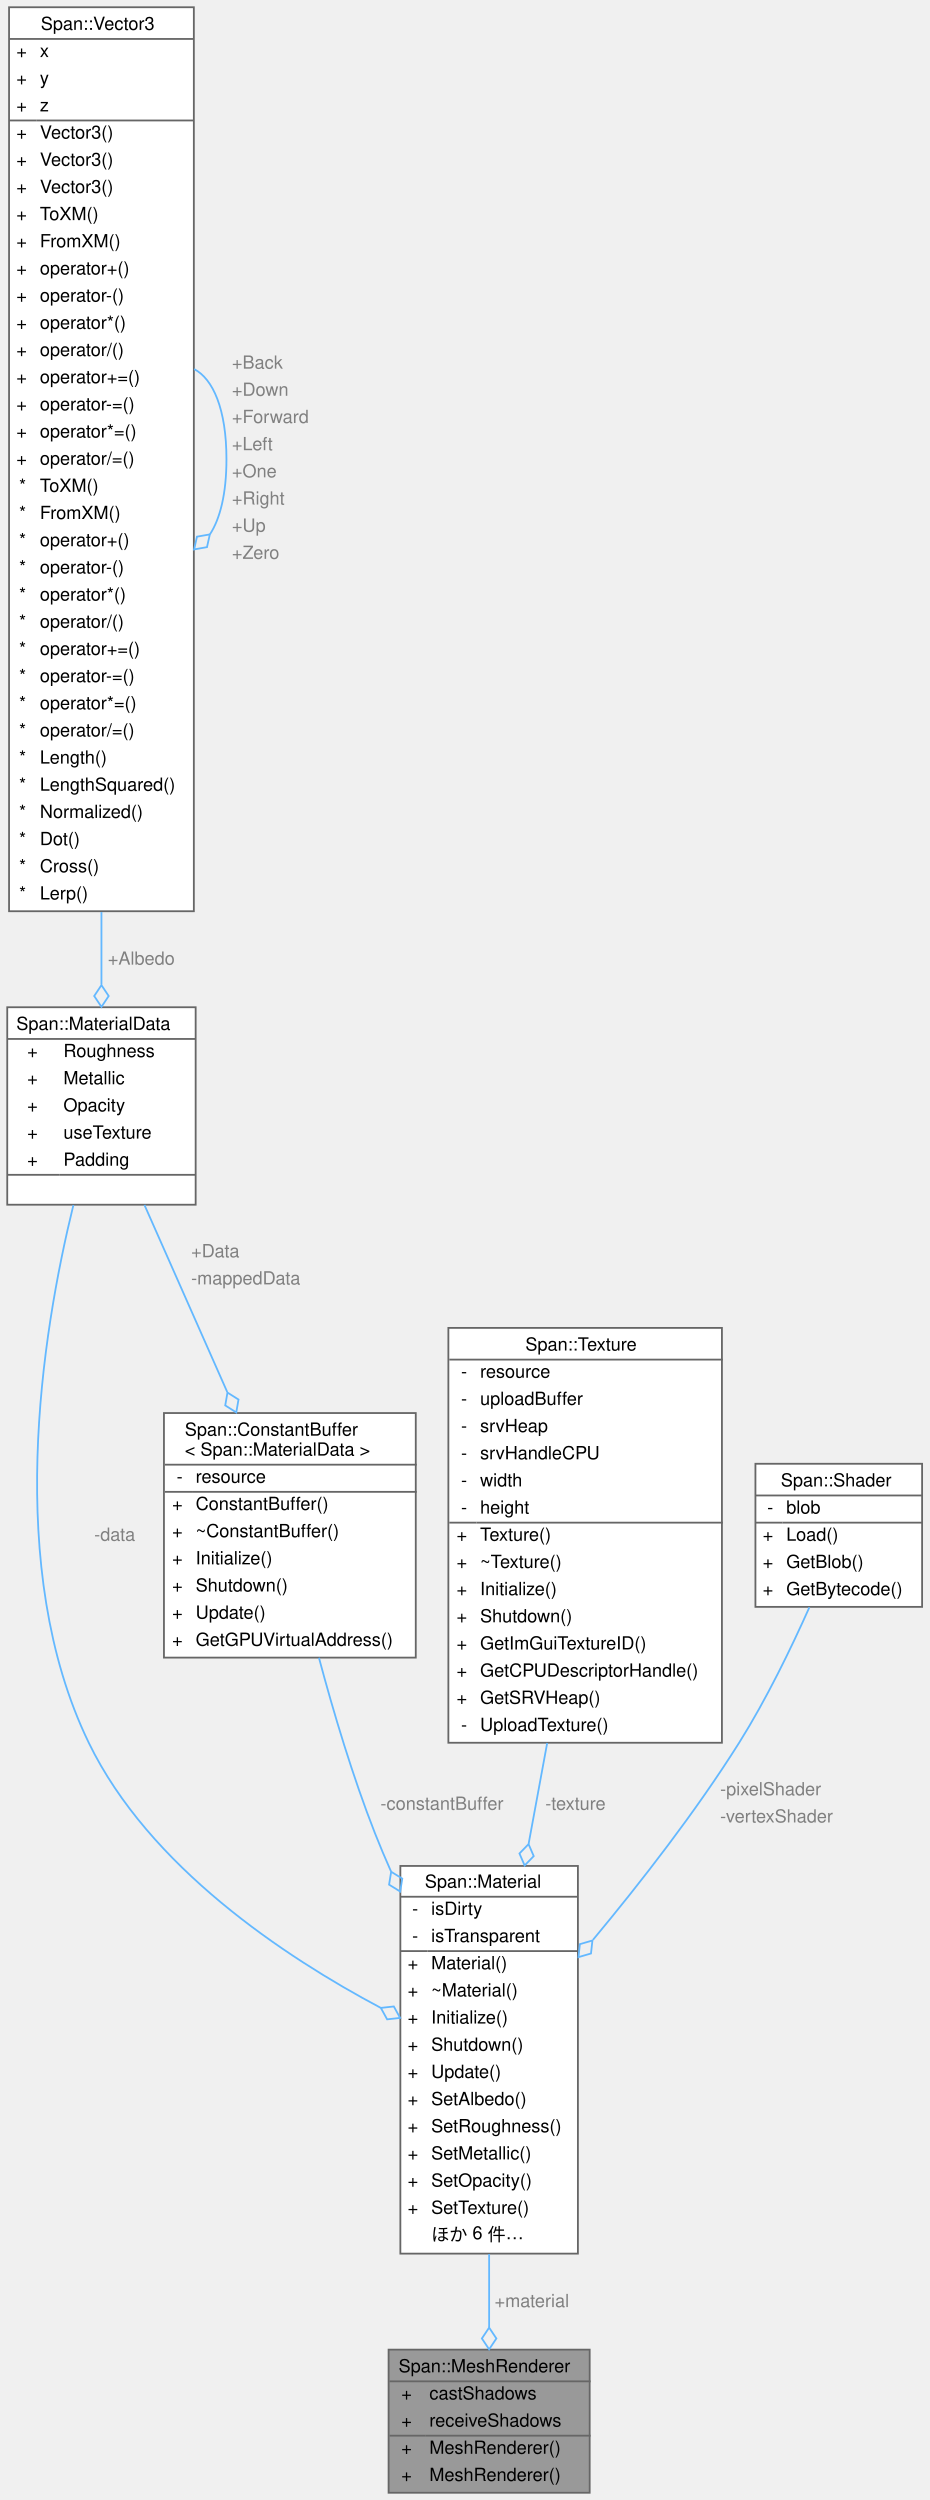
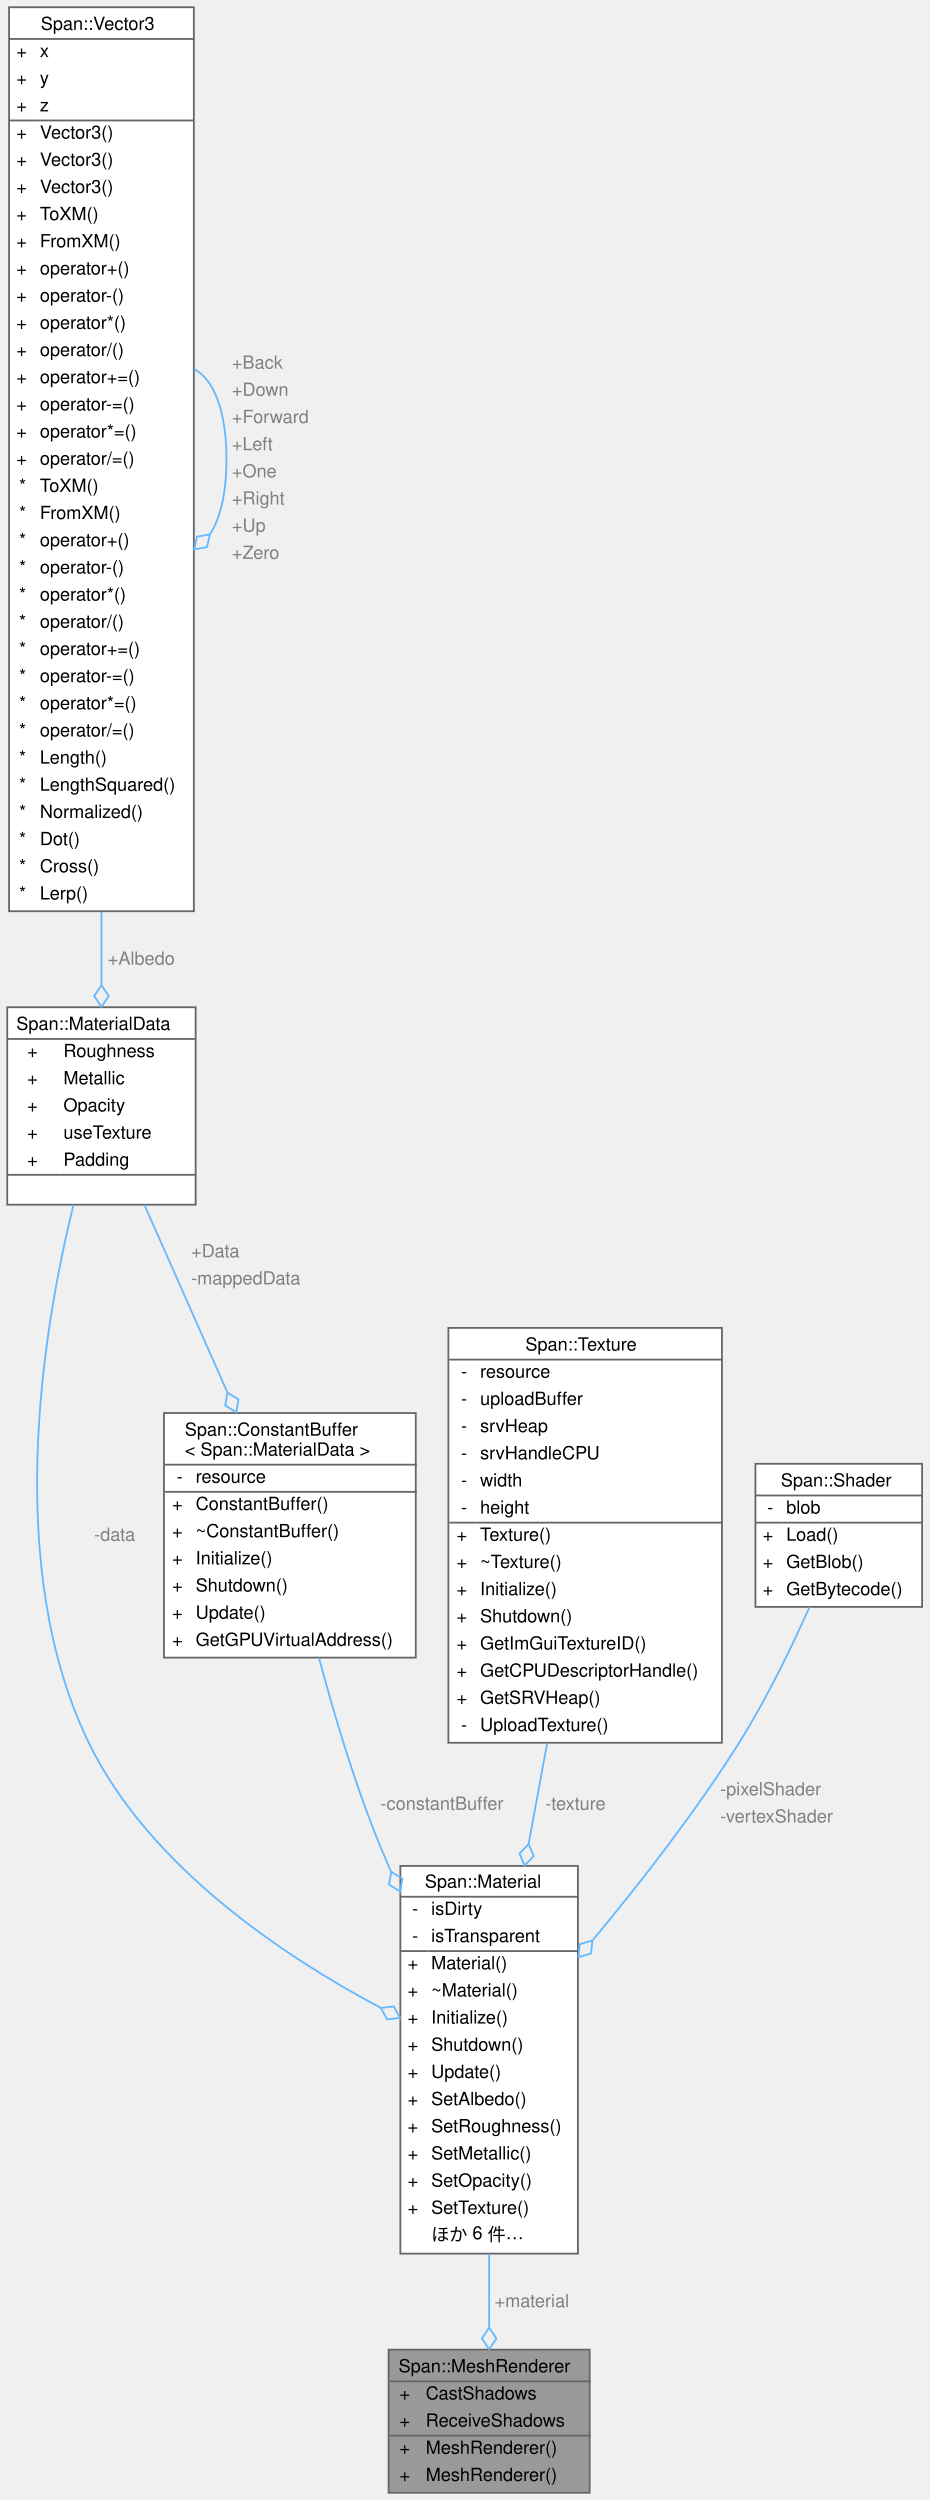
<svg xmlns="http://www.w3.org/2000/svg" xmlns:xlink="http://www.w3.org/1999/xlink" width="513pt" height="1380pt" viewBox="0.00 0.00 513.00 1380.00">
  <g id="graph0" class="graph" transform="scale(1 1) rotate(0) translate(4 1376)">
    <g id="Node000001" class="node">
      <g id="a_Node000001">
        <a xlink:title="🖌 オブジェクトを画面に描画するための設定コンポーネント。">
          <polygon fill="#999999" stroke="transparent" points="321.5,-79 210.5,-79 210.5,0 321.5,0 321.5,-79" />
          <text text-anchor="start" x="216" y="-66.5" font-family="Helvetica,sans-Serif" font-size="10.00">Span::MeshRenderer</text>
-           <text text-anchor="start" x="217.5" y="-51.5" font-family="Helvetica,sans-Serif" font-size="10.00">+</text>
-           <text text-anchor="start" x="233" y="-51.5" font-family="Helvetica,sans-Serif" font-size="10.00">castShadows</text>
-           <text text-anchor="start" x="217.5" y="-36.5" font-family="Helvetica,sans-Serif" font-size="10.00">+</text>
-           <text text-anchor="start" x="233" y="-36.5" font-family="Helvetica,sans-Serif" font-size="10.00">receiveShadows</text>
-           <text text-anchor="start" x="217.5" y="-21.5" font-family="Helvetica,sans-Serif" font-size="10.00">+</text>
-           <text text-anchor="start" x="233" y="-21.5" font-family="Helvetica,sans-Serif" font-size="10.00">MeshRenderer()</text>
-           <text text-anchor="start" x="217.5" y="-6.5" font-family="Helvetica,sans-Serif" font-size="10.00">+</text>
-           <text text-anchor="start" x="233" y="-6.5" font-family="Helvetica,sans-Serif" font-size="10.00">MeshRenderer()</text>
+           <text text-anchor="start" x="216.5" y="-51.5" font-family="Helvetica,sans-Serif" font-size="10.00">+</text>
+           <text text-anchor="start" x="231" y="-51.5" font-family="Helvetica,sans-Serif" font-size="10.00">CastShadows</text>
+           <text text-anchor="start" x="216.5" y="-36.5" font-family="Helvetica,sans-Serif" font-size="10.00">+</text>
+           <text text-anchor="start" x="231" y="-36.5" font-family="Helvetica,sans-Serif" font-size="10.00">ReceiveShadows</text>
+           <text text-anchor="start" x="216.5" y="-21.5" font-family="Helvetica,sans-Serif" font-size="10.00">+</text>
+           <text text-anchor="start" x="231" y="-21.5" font-family="Helvetica,sans-Serif" font-size="10.00">MeshRenderer()</text>
+           <text text-anchor="start" x="216.5" y="-6.5" font-family="Helvetica,sans-Serif" font-size="10.00">+</text>
+           <text text-anchor="start" x="231" y="-6.5" font-family="Helvetica,sans-Serif" font-size="10.00">MeshRenderer()</text>
          <polygon fill="#666666" stroke="#666666" points="211,-61.5 211,-61.5 322,-61.5 322,-61.5 211,-61.5" />
-           <polygon fill="#666666" stroke="#666666" points="211,-31.5 211,-31.5 231,-31.5 231,-31.5 211,-31.5" />
-           <polygon fill="#666666" stroke="#666666" points="231,-31.5 231,-31.5 322,-31.5 322,-31.5 231,-31.5" />
+           <polygon fill="#666666" stroke="#666666" points="211,-31.5 211,-31.5 229,-31.5 229,-31.5 211,-31.5" />
+           <polygon fill="#666666" stroke="#666666" points="229,-31.5 229,-31.5 322,-31.5 322,-31.5 229,-31.5" />
          <polygon fill="none" stroke="#666666" points="210.5,0 210.5,-79 321.5,-79 321.5,0 210.5,0" />
        </a>
      </g>
    </g>
    <g id="Node000002" class="node">
      <g id="a_Node000002">
        <a xlink:href="classSpan_1_1Material.html" target="_top" xlink:title="🎨 サーフェスの質感を定義するクラス。">
          <polygon fill="white" stroke="transparent" points="315,-346 217,-346 217,-132 315,-132 315,-346" />
          <text text-anchor="start" x="230.5" y="-334" font-family="Helvetica,sans-Serif" font-size="10.00">Span::Material</text>
          <text text-anchor="start" x="223.5" y="-319" font-family="Helvetica,sans-Serif" font-size="10.00">-</text>
          <text text-anchor="start" x="234" y="-319" font-family="Helvetica,sans-Serif" font-size="10.00">isDirty</text>
          <text text-anchor="start" x="223.5" y="-304" font-family="Helvetica,sans-Serif" font-size="10.00">-</text>
          <text text-anchor="start" x="234" y="-304" font-family="Helvetica,sans-Serif" font-size="10.00">isTransparent</text>
          <text text-anchor="start" x="221" y="-289" font-family="Helvetica,sans-Serif" font-size="10.00">+</text>
          <text text-anchor="start" x="234" y="-289" font-family="Helvetica,sans-Serif" font-size="10.00">Material()</text>
          <text text-anchor="start" x="221" y="-274" font-family="Helvetica,sans-Serif" font-size="10.00">+</text>
          <text text-anchor="start" x="234" y="-274" font-family="Helvetica,sans-Serif" font-size="10.00">~Material()</text>
          <text text-anchor="start" x="221" y="-259" font-family="Helvetica,sans-Serif" font-size="10.00">+</text>
          <text text-anchor="start" x="234" y="-259" font-family="Helvetica,sans-Serif" font-size="10.00">Initialize()</text>
          <text text-anchor="start" x="221" y="-244" font-family="Helvetica,sans-Serif" font-size="10.00">+</text>
          <text text-anchor="start" x="234" y="-244" font-family="Helvetica,sans-Serif" font-size="10.00">Shutdown()</text>
          <text text-anchor="start" x="221" y="-229" font-family="Helvetica,sans-Serif" font-size="10.00">+</text>
          <text text-anchor="start" x="234" y="-229" font-family="Helvetica,sans-Serif" font-size="10.00">Update()</text>
          <text text-anchor="start" x="221" y="-214" font-family="Helvetica,sans-Serif" font-size="10.00">+</text>
          <text text-anchor="start" x="234" y="-214" font-family="Helvetica,sans-Serif" font-size="10.00">SetAlbedo()</text>
          <text text-anchor="start" x="221" y="-199" font-family="Helvetica,sans-Serif" font-size="10.00">+</text>
          <text text-anchor="start" x="234" y="-199" font-family="Helvetica,sans-Serif" font-size="10.00">SetRoughness()</text>
          <text text-anchor="start" x="221" y="-184" font-family="Helvetica,sans-Serif" font-size="10.00">+</text>
          <text text-anchor="start" x="234" y="-184" font-family="Helvetica,sans-Serif" font-size="10.00">SetMetallic()</text>
          <text text-anchor="start" x="221" y="-169" font-family="Helvetica,sans-Serif" font-size="10.00">+</text>
          <text text-anchor="start" x="234" y="-169" font-family="Helvetica,sans-Serif" font-size="10.00">SetOpacity()</text>
          <text text-anchor="start" x="221" y="-154" font-family="Helvetica,sans-Serif" font-size="10.00">+</text>
          <text text-anchor="start" x="234" y="-154" font-family="Helvetica,sans-Serif" font-size="10.00">SetTexture()</text>
          <text text-anchor="start" x="234" y="-139" font-family="Helvetica,sans-Serif" font-size="10.00">ほか 6 件…</text>
          <polygon fill="#666666" stroke="#666666" points="217,-329 217,-329 315,-329 315,-329 217,-329" />
          <polygon fill="#666666" stroke="#666666" points="217,-299 217,-299 232,-299 232,-299 217,-299" />
          <polygon fill="#666666" stroke="#666666" points="232,-299 232,-299 315,-299 315,-299 232,-299" />
          <polygon fill="none" stroke="#666666" points="217,-132 217,-346 315,-346 315,-132 217,-132" />
        </a>
      </g>
    </g>
    <g id="edge1_Node000001_Node000002" class="edge">
      <g id="a_edge1_Node000001_Node000002">
        <a xlink:title=" ">
          <path fill="none" stroke="#63b8ff" d="M266,-131.73C266,-117.63 266,-103.73 266,-91.19" />
          <polygon fill="none" stroke="#63b8ff" points="266,-91.16 262,-85.16 266,-79.16 270,-85.16 266,-91.16" />
        </a>
      </g>
      <text text-anchor="start" x="269" y="-102.5" font-family="Helvetica,sans-Serif" font-size="10.00" fill="grey">+material</text>
    </g>
    <g id="Node000003" class="node">
      <g id="a_Node000003">
        <a xlink:href="classSpan_1_1ConstantBuffer.html" target="_top" xlink:title=" ">
          <polygon fill="white" stroke="transparent" points="225.5,-596 86.5,-596 86.5,-461 225.5,-461 225.5,-596" />
          <text text-anchor="start" x="98" y="-583.5" font-family="Helvetica,sans-Serif" font-size="10.00">Span::ConstantBuffer</text>
          <text text-anchor="start" x="98" y="-572.5" font-family="Helvetica,sans-Serif" font-size="10.00">&lt; Span::MaterialData &gt;</text>
          <text text-anchor="start" x="93.5" y="-557.5" font-family="Helvetica,sans-Serif" font-size="10.00">-</text>
          <text text-anchor="start" x="104" y="-557.5" font-family="Helvetica,sans-Serif" font-size="10.00">resource</text>
          <text text-anchor="start" x="91" y="-542.5" font-family="Helvetica,sans-Serif" font-size="10.00">+</text>
          <text text-anchor="start" x="104" y="-542.5" font-family="Helvetica,sans-Serif" font-size="10.00">ConstantBuffer()</text>
          <text text-anchor="start" x="91" y="-527.5" font-family="Helvetica,sans-Serif" font-size="10.00">+</text>
          <text text-anchor="start" x="104" y="-527.5" font-family="Helvetica,sans-Serif" font-size="10.00">~ConstantBuffer()</text>
          <text text-anchor="start" x="91" y="-512.5" font-family="Helvetica,sans-Serif" font-size="10.00">+</text>
          <text text-anchor="start" x="104" y="-512.5" font-family="Helvetica,sans-Serif" font-size="10.00">Initialize()</text>
          <text text-anchor="start" x="91" y="-497.5" font-family="Helvetica,sans-Serif" font-size="10.00">+</text>
          <text text-anchor="start" x="104" y="-497.5" font-family="Helvetica,sans-Serif" font-size="10.00">Shutdown()</text>
          <text text-anchor="start" x="91" y="-482.5" font-family="Helvetica,sans-Serif" font-size="10.00">+</text>
          <text text-anchor="start" x="104" y="-482.5" font-family="Helvetica,sans-Serif" font-size="10.00">Update()</text>
          <text text-anchor="start" x="91" y="-467.5" font-family="Helvetica,sans-Serif" font-size="10.00">+</text>
          <text text-anchor="start" x="104" y="-467.5" font-family="Helvetica,sans-Serif" font-size="10.00">GetGPUVirtualAddress()</text>
          <polygon fill="#666666" stroke="#666666" points="87,-567.5 87,-567.5 226,-567.5 226,-567.5 87,-567.5" />
          <polygon fill="#666666" stroke="#666666" points="87,-552.5 87,-552.5 102,-552.5 102,-552.5 87,-552.5" />
          <polygon fill="#666666" stroke="#666666" points="102,-552.5 102,-552.5 226,-552.5 226,-552.5 102,-552.5" />
          <polygon fill="none" stroke="#666666" points="86.5,-461 86.5,-596 225.5,-596 225.5,-461 86.5,-461" />
        </a>
      </g>
    </g>
    <g id="edge2_Node000002_Node000003" class="edge">
      <g id="a_edge2_Node000002_Node000003">
        <a xlink:title=" ">
          <path fill="none" stroke="#63b8ff" d="M172.06,-460.91C180.09,-430.87 190.72,-395.19 203,-364 205.73,-357.07 208.71,-350.01 211.85,-342.95" />
          <polygon fill="none" stroke="#63b8ff" points="211.92,-342.8 210.77,-335.68 216.9,-331.88 218.05,-339 211.92,-342.8" />
        </a>
      </g>
      <text text-anchor="start" x="206" y="-377" font-family="Helvetica,sans-Serif" font-size="10.00" fill="grey">-constantBuffer</text>
    </g>
    <g id="Node000004" class="node">
      <g id="a_Node000004">
        <a xlink:href="structSpan_1_1MaterialData.html" target="_top" xlink:title="📦 シェーダー(HLSL)に転送されるマテリアル定数バッファ構造体。">
          <polygon fill="white" stroke="transparent" points="104,-820 0,-820 0,-711 104,-711 104,-820" />
          <text text-anchor="start" x="5" y="-807.5" font-family="Helvetica,sans-Serif" font-size="10.00">Span::MaterialData</text>
          <text text-anchor="start" x="11" y="-792.5" font-family="Helvetica,sans-Serif" font-size="10.00">+</text>
          <text text-anchor="start" x="31" y="-792.5" font-family="Helvetica,sans-Serif" font-size="10.00">Roughness</text>
          <text text-anchor="start" x="11" y="-777.5" font-family="Helvetica,sans-Serif" font-size="10.00">+</text>
          <text text-anchor="start" x="31" y="-777.5" font-family="Helvetica,sans-Serif" font-size="10.00">Metallic</text>
          <text text-anchor="start" x="11" y="-762.5" font-family="Helvetica,sans-Serif" font-size="10.00">+</text>
          <text text-anchor="start" x="31" y="-762.5" font-family="Helvetica,sans-Serif" font-size="10.00">Opacity</text>
          <text text-anchor="start" x="11" y="-747.5" font-family="Helvetica,sans-Serif" font-size="10.00">+</text>
          <text text-anchor="start" x="31" y="-747.5" font-family="Helvetica,sans-Serif" font-size="10.00">useTexture</text>
          <text text-anchor="start" x="11" y="-732.5" font-family="Helvetica,sans-Serif" font-size="10.00">+</text>
          <text text-anchor="start" x="31" y="-732.5" font-family="Helvetica,sans-Serif" font-size="10.00">Padding</text>
          <text text-anchor="start" x="50" y="-717.5" font-family="Helvetica,sans-Serif" font-size="10.00"> </text>
          <polygon fill="#666666" stroke="#666666" points="0,-802.5 0,-802.5 104,-802.5 104,-802.5 0,-802.5" />
          <polygon fill="#666666" stroke="#666666" points="0,-727.5 0,-727.5 29,-727.5 29,-727.5 0,-727.5" />
          <polygon fill="#666666" stroke="#666666" points="29,-727.5 29,-727.5 104,-727.5 104,-727.5 29,-727.5" />
          <polygon fill="none" stroke="#666666" points="0,-711 0,-820 104,-820 104,-711 0,-711" />
        </a>
      </g>
    </g>
    <g id="edge6_Node000002_Node000004" class="edge">
      <g id="a_edge6_Node000002_Node000004">
        <a xlink:title=" ">
          <path fill="none" stroke="#63b8ff" d="M36.52,-710.83C18.95,-639.16 -1.64,-510.09 45,-414 78.22,-345.57 152.83,-295.99 206.17,-267.66" />
          <polygon fill="none" stroke="#63b8ff" points="206.22,-267.64 209.7,-261.32 216.87,-262.11 213.39,-268.43 206.22,-267.64" />
        </a>
      </g>
      <text text-anchor="start" x="48" y="-525.5" font-family="Helvetica,sans-Serif" font-size="10.00" fill="grey">-data</text>
    </g>
    <g id="edge3_Node000003_Node000004" class="edge">
      <g id="a_edge3_Node000003_Node000004">
        <a xlink:title=" ">
          <path fill="none" stroke="#63b8ff" d="M75.73,-710.88C89.25,-680.33 106.43,-641.51 121.43,-607.62" />
          <polygon fill="none" stroke="#63b8ff" points="121.56,-607.31 120.33,-600.21 126.42,-596.34 127.65,-603.45 121.56,-607.31" />
        </a>
      </g>
      <text text-anchor="start" x="101.5" y="-682" font-family="Helvetica,sans-Serif" font-size="10.00" fill="grey">+Data</text>
      <text text-anchor="start" x="101.5" y="-667" font-family="Helvetica,sans-Serif" font-size="10.00" fill="grey">-mappedData</text>
    </g>
    <g id="Node000005" class="node">
      <g id="a_Node000005">
        <a xlink:href="structSpan_1_1Vector3.html" target="_top" xlink:title="3次元ベクトル (float x, y, z) 位置、方向、スケールなどに使用されます。">
          <polygon fill="white" stroke="transparent" points="103,-1372 1,-1372 1,-873 103,-873 103,-1372" />
          <text text-anchor="start" x="18.5" y="-1359.5" font-family="Helvetica,sans-Serif" font-size="10.00">Span::Vector3</text>
          <text text-anchor="start" x="5" y="-1344.5" font-family="Helvetica,sans-Serif" font-size="10.00">+</text>
          <text text-anchor="start" x="18" y="-1344.5" font-family="Helvetica,sans-Serif" font-size="10.00">x</text>
          <text text-anchor="start" x="5" y="-1329.5" font-family="Helvetica,sans-Serif" font-size="10.00">+</text>
          <text text-anchor="start" x="18" y="-1329.5" font-family="Helvetica,sans-Serif" font-size="10.00">y</text>
          <text text-anchor="start" x="5" y="-1314.5" font-family="Helvetica,sans-Serif" font-size="10.00">+</text>
          <text text-anchor="start" x="18" y="-1314.5" font-family="Helvetica,sans-Serif" font-size="10.00">z</text>
          <text text-anchor="start" x="5" y="-1299.5" font-family="Helvetica,sans-Serif" font-size="10.00">+</text>
          <text text-anchor="start" x="18" y="-1299.5" font-family="Helvetica,sans-Serif" font-size="10.00">Vector3()</text>
          <text text-anchor="start" x="5" y="-1284.5" font-family="Helvetica,sans-Serif" font-size="10.00">+</text>
          <text text-anchor="start" x="18" y="-1284.5" font-family="Helvetica,sans-Serif" font-size="10.00">Vector3()</text>
          <text text-anchor="start" x="5" y="-1269.5" font-family="Helvetica,sans-Serif" font-size="10.00">+</text>
          <text text-anchor="start" x="18" y="-1269.5" font-family="Helvetica,sans-Serif" font-size="10.00">Vector3()</text>
          <text text-anchor="start" x="5" y="-1254.5" font-family="Helvetica,sans-Serif" font-size="10.00">+</text>
          <text text-anchor="start" x="18" y="-1254.5" font-family="Helvetica,sans-Serif" font-size="10.00">ToXM()</text>
          <text text-anchor="start" x="5" y="-1239.5" font-family="Helvetica,sans-Serif" font-size="10.00">+</text>
          <text text-anchor="start" x="18" y="-1239.5" font-family="Helvetica,sans-Serif" font-size="10.00">FromXM()</text>
          <text text-anchor="start" x="5" y="-1224.5" font-family="Helvetica,sans-Serif" font-size="10.00">+</text>
          <text text-anchor="start" x="18" y="-1224.5" font-family="Helvetica,sans-Serif" font-size="10.00">operator+()</text>
          <text text-anchor="start" x="5" y="-1209.5" font-family="Helvetica,sans-Serif" font-size="10.00">+</text>
          <text text-anchor="start" x="18" y="-1209.5" font-family="Helvetica,sans-Serif" font-size="10.00">operator-()</text>
          <text text-anchor="start" x="5" y="-1194.5" font-family="Helvetica,sans-Serif" font-size="10.00">+</text>
          <text text-anchor="start" x="18" y="-1194.5" font-family="Helvetica,sans-Serif" font-size="10.00">operator*()</text>
          <text text-anchor="start" x="5" y="-1179.5" font-family="Helvetica,sans-Serif" font-size="10.00">+</text>
          <text text-anchor="start" x="18" y="-1179.5" font-family="Helvetica,sans-Serif" font-size="10.00">operator/()</text>
          <text text-anchor="start" x="5" y="-1164.5" font-family="Helvetica,sans-Serif" font-size="10.00">+</text>
          <text text-anchor="start" x="18" y="-1164.5" font-family="Helvetica,sans-Serif" font-size="10.00">operator+=()</text>
          <text text-anchor="start" x="5" y="-1149.5" font-family="Helvetica,sans-Serif" font-size="10.00">+</text>
          <text text-anchor="start" x="18" y="-1149.5" font-family="Helvetica,sans-Serif" font-size="10.00">operator-=()</text>
          <text text-anchor="start" x="5" y="-1134.5" font-family="Helvetica,sans-Serif" font-size="10.00">+</text>
          <text text-anchor="start" x="18" y="-1134.5" font-family="Helvetica,sans-Serif" font-size="10.00">operator*=()</text>
          <text text-anchor="start" x="5" y="-1119.5" font-family="Helvetica,sans-Serif" font-size="10.00">+</text>
          <text text-anchor="start" x="18" y="-1119.5" font-family="Helvetica,sans-Serif" font-size="10.00">operator/=()</text>
          <text text-anchor="start" x="6.5" y="-1104.5" font-family="Helvetica,sans-Serif" font-size="10.00">*</text>
          <text text-anchor="start" x="18" y="-1104.5" font-family="Helvetica,sans-Serif" font-size="10.00">ToXM()</text>
          <text text-anchor="start" x="6.5" y="-1089.5" font-family="Helvetica,sans-Serif" font-size="10.00">*</text>
          <text text-anchor="start" x="18" y="-1089.5" font-family="Helvetica,sans-Serif" font-size="10.00">FromXM()</text>
          <text text-anchor="start" x="6.5" y="-1074.5" font-family="Helvetica,sans-Serif" font-size="10.00">*</text>
          <text text-anchor="start" x="18" y="-1074.5" font-family="Helvetica,sans-Serif" font-size="10.00">operator+()</text>
          <text text-anchor="start" x="6.5" y="-1059.5" font-family="Helvetica,sans-Serif" font-size="10.00">*</text>
          <text text-anchor="start" x="18" y="-1059.5" font-family="Helvetica,sans-Serif" font-size="10.00">operator-()</text>
          <text text-anchor="start" x="6.5" y="-1044.5" font-family="Helvetica,sans-Serif" font-size="10.00">*</text>
          <text text-anchor="start" x="18" y="-1044.5" font-family="Helvetica,sans-Serif" font-size="10.00">operator*()</text>
          <text text-anchor="start" x="6.5" y="-1029.5" font-family="Helvetica,sans-Serif" font-size="10.00">*</text>
          <text text-anchor="start" x="18" y="-1029.5" font-family="Helvetica,sans-Serif" font-size="10.00">operator/()</text>
          <text text-anchor="start" x="6.5" y="-1014.5" font-family="Helvetica,sans-Serif" font-size="10.00">*</text>
          <text text-anchor="start" x="18" y="-1014.5" font-family="Helvetica,sans-Serif" font-size="10.00">operator+=()</text>
          <text text-anchor="start" x="6.5" y="-999.5" font-family="Helvetica,sans-Serif" font-size="10.00">*</text>
          <text text-anchor="start" x="18" y="-999.5" font-family="Helvetica,sans-Serif" font-size="10.00">operator-=()</text>
          <text text-anchor="start" x="6.5" y="-984.5" font-family="Helvetica,sans-Serif" font-size="10.00">*</text>
          <text text-anchor="start" x="18" y="-984.5" font-family="Helvetica,sans-Serif" font-size="10.00">operator*=()</text>
          <text text-anchor="start" x="6.5" y="-969.5" font-family="Helvetica,sans-Serif" font-size="10.00">*</text>
          <text text-anchor="start" x="18" y="-969.5" font-family="Helvetica,sans-Serif" font-size="10.00">operator/=()</text>
          <text text-anchor="start" x="6.5" y="-954.5" font-family="Helvetica,sans-Serif" font-size="10.00">*</text>
          <text text-anchor="start" x="18" y="-954.5" font-family="Helvetica,sans-Serif" font-size="10.00">Length()</text>
          <text text-anchor="start" x="6.5" y="-939.5" font-family="Helvetica,sans-Serif" font-size="10.00">*</text>
          <text text-anchor="start" x="18" y="-939.5" font-family="Helvetica,sans-Serif" font-size="10.00">LengthSquared()</text>
          <text text-anchor="start" x="6.5" y="-924.5" font-family="Helvetica,sans-Serif" font-size="10.00">*</text>
          <text text-anchor="start" x="18" y="-924.5" font-family="Helvetica,sans-Serif" font-size="10.00">Normalized()</text>
          <text text-anchor="start" x="6.5" y="-909.5" font-family="Helvetica,sans-Serif" font-size="10.00">*</text>
          <text text-anchor="start" x="18" y="-909.5" font-family="Helvetica,sans-Serif" font-size="10.00">Dot()</text>
          <text text-anchor="start" x="6.5" y="-894.5" font-family="Helvetica,sans-Serif" font-size="10.00">*</text>
          <text text-anchor="start" x="18" y="-894.5" font-family="Helvetica,sans-Serif" font-size="10.00">Cross()</text>
          <text text-anchor="start" x="6.5" y="-879.5" font-family="Helvetica,sans-Serif" font-size="10.00">*</text>
          <text text-anchor="start" x="18" y="-879.5" font-family="Helvetica,sans-Serif" font-size="10.00">Lerp()</text>
          <polygon fill="#666666" stroke="#666666" points="1,-1354.5 1,-1354.5 103,-1354.5 103,-1354.5 1,-1354.5" />
          <polygon fill="#666666" stroke="#666666" points="1,-1309.5 1,-1309.5 16,-1309.5 16,-1309.5 1,-1309.5" />
          <polygon fill="#666666" stroke="#666666" points="16,-1309.5 16,-1309.5 103,-1309.5 103,-1309.5 16,-1309.5" />
          <polygon fill="none" stroke="#666666" points="1,-873 1,-1372 103,-1372 103,-873 1,-873" />
        </a>
      </g>
    </g>
    <g id="edge4_Node000004_Node000005" class="edge">
      <g id="a_edge4_Node000004_Node000005">
        <a xlink:title=" ">
          <path fill="none" stroke="#63b8ff" d="M52,-872.53C52,-858.32 52,-844.83 52,-832.55" />
          <polygon fill="none" stroke="#63b8ff" points="52,-832.2 48,-826.2 52,-820.2 56,-826.2 52,-832.2" />
        </a>
      </g>
      <text text-anchor="start" x="55.5" y="-843.5" font-family="Helvetica,sans-Serif" font-size="10.00" fill="grey">+Albedo</text>
    </g>
    <g id="edge5_Node000005_Node000005" class="edge">
      <g id="a_edge5_Node000005_Node000005">
        <a xlink:title=" ">
          <path fill="none" stroke="#63b8ff" d="M103.15,-1172.28C113.55,-1166.85 121,-1150.26 121,-1122.5 121,-1103.41 117.48,-1089.61 111.9,-1081.08" />
          <polygon fill="none" stroke="#63b8ff" points="111.83,-1081.01 104.73,-1079.76 103.15,-1072.72 110.26,-1073.98 111.83,-1081.01" />
        </a>
      </g>
      <text text-anchor="start" x="124" y="-1172.5" font-family="Helvetica,sans-Serif" font-size="10.00" fill="grey">+Back</text>
      <text text-anchor="start" x="124" y="-1157.5" font-family="Helvetica,sans-Serif" font-size="10.00" fill="grey">+Down</text>
      <text text-anchor="start" x="124" y="-1142.5" font-family="Helvetica,sans-Serif" font-size="10.00" fill="grey">+Forward</text>
      <text text-anchor="start" x="124" y="-1127.5" font-family="Helvetica,sans-Serif" font-size="10.00" fill="grey">+Left</text>
      <text text-anchor="start" x="124" y="-1112.5" font-family="Helvetica,sans-Serif" font-size="10.00" fill="grey">+One</text>
      <text text-anchor="start" x="124" y="-1097.5" font-family="Helvetica,sans-Serif" font-size="10.00" fill="grey">+Right</text>
      <text text-anchor="start" x="124" y="-1082.5" font-family="Helvetica,sans-Serif" font-size="10.00" fill="grey">+Up</text>
      <text text-anchor="start" x="124" y="-1067.5" font-family="Helvetica,sans-Serif" font-size="10.00" fill="grey">+Zero</text>
    </g>
    <g id="Node000006" class="node">
      <g id="a_Node000006">
        <a xlink:href="classSpan_1_1Texture.html" target="_top" xlink:title="🖼 GPUテクスチャリソース。">
          <polygon fill="white" stroke="transparent" points="394.5,-643 243.5,-643 243.5,-414 394.5,-414 394.5,-643" />
          <text text-anchor="start" x="286" y="-630.5" font-family="Helvetica,sans-Serif" font-size="10.00">Span::Texture</text>
          <text text-anchor="start" x="250.5" y="-615.5" font-family="Helvetica,sans-Serif" font-size="10.00">-</text>
          <text text-anchor="start" x="261" y="-615.5" font-family="Helvetica,sans-Serif" font-size="10.00">resource</text>
          <text text-anchor="start" x="250.5" y="-600.5" font-family="Helvetica,sans-Serif" font-size="10.00">-</text>
          <text text-anchor="start" x="261" y="-600.5" font-family="Helvetica,sans-Serif" font-size="10.00">uploadBuffer</text>
          <text text-anchor="start" x="250.5" y="-585.5" font-family="Helvetica,sans-Serif" font-size="10.00">-</text>
          <text text-anchor="start" x="261" y="-585.5" font-family="Helvetica,sans-Serif" font-size="10.00">srvHeap</text>
          <text text-anchor="start" x="250.5" y="-570.5" font-family="Helvetica,sans-Serif" font-size="10.00">-</text>
          <text text-anchor="start" x="261" y="-570.5" font-family="Helvetica,sans-Serif" font-size="10.00">srvHandleCPU</text>
          <text text-anchor="start" x="250.5" y="-555.5" font-family="Helvetica,sans-Serif" font-size="10.00">-</text>
          <text text-anchor="start" x="261" y="-555.5" font-family="Helvetica,sans-Serif" font-size="10.00">width</text>
          <text text-anchor="start" x="250.5" y="-540.5" font-family="Helvetica,sans-Serif" font-size="10.00">-</text>
          <text text-anchor="start" x="261" y="-540.5" font-family="Helvetica,sans-Serif" font-size="10.00">height</text>
          <text text-anchor="start" x="248" y="-525.5" font-family="Helvetica,sans-Serif" font-size="10.00">+</text>
          <text text-anchor="start" x="261" y="-525.5" font-family="Helvetica,sans-Serif" font-size="10.00">Texture()</text>
          <text text-anchor="start" x="248" y="-510.5" font-family="Helvetica,sans-Serif" font-size="10.00">+</text>
          <text text-anchor="start" x="261" y="-510.5" font-family="Helvetica,sans-Serif" font-size="10.00">~Texture()</text>
          <text text-anchor="start" x="248" y="-495.5" font-family="Helvetica,sans-Serif" font-size="10.00">+</text>
          <text text-anchor="start" x="261" y="-495.5" font-family="Helvetica,sans-Serif" font-size="10.00">Initialize()</text>
          <text text-anchor="start" x="248" y="-480.5" font-family="Helvetica,sans-Serif" font-size="10.00">+</text>
          <text text-anchor="start" x="261" y="-480.5" font-family="Helvetica,sans-Serif" font-size="10.00">Shutdown()</text>
          <text text-anchor="start" x="248" y="-465.5" font-family="Helvetica,sans-Serif" font-size="10.00">+</text>
          <text text-anchor="start" x="261" y="-465.5" font-family="Helvetica,sans-Serif" font-size="10.00">GetImGuiTextureID()</text>
          <text text-anchor="start" x="248" y="-450.5" font-family="Helvetica,sans-Serif" font-size="10.00">+</text>
          <text text-anchor="start" x="261" y="-450.5" font-family="Helvetica,sans-Serif" font-size="10.00">GetCPUDescriptorHandle()</text>
          <text text-anchor="start" x="248" y="-435.5" font-family="Helvetica,sans-Serif" font-size="10.00">+</text>
          <text text-anchor="start" x="261" y="-435.5" font-family="Helvetica,sans-Serif" font-size="10.00">GetSRVHeap()</text>
          <text text-anchor="start" x="250.5" y="-420.5" font-family="Helvetica,sans-Serif" font-size="10.00">-</text>
          <text text-anchor="start" x="261" y="-420.5" font-family="Helvetica,sans-Serif" font-size="10.00">UploadTexture()</text>
          <polygon fill="#666666" stroke="#666666" points="244,-625.5 244,-625.5 395,-625.5 395,-625.5 244,-625.5" />
          <polygon fill="#666666" stroke="#666666" points="244,-535.5 244,-535.5 259,-535.5 259,-535.5 244,-535.5" />
          <polygon fill="#666666" stroke="#666666" points="259,-535.5 259,-535.5 395,-535.5 395,-535.5 259,-535.5" />
          <polygon fill="none" stroke="#666666" points="243.5,-414 243.5,-643 394.5,-643 394.5,-414 243.5,-414" />
        </a>
      </g>
    </g>
    <g id="edge7_Node000002_Node000006" class="edge">
      <g id="a_edge7_Node000002_Node000006">
        <a xlink:title=" ">
          <path fill="none" stroke="#63b8ff" d="M298.05,-413.87C294.68,-395.59 291.19,-376.63 287.8,-358.24" />
          <polygon fill="none" stroke="#63b8ff" points="287.76,-358.05 282.74,-352.88 285.59,-346.25 290.61,-351.43 287.76,-358.05" />
        </a>
      </g>
      <text text-anchor="start" x="297" y="-377" font-family="Helvetica,sans-Serif" font-size="10.00" fill="grey">-texture</text>
    </g>
    <g id="Node000007" class="node">
      <g id="a_Node000007">
        <a xlink:href="classSpan_1_1Shader.html" target="_top" xlink:title="📜 HLSLシェーダーファイルのコンパイルとバイナリ保持。">
          <polygon fill="white" stroke="transparent" points="505,-568 413,-568 413,-489 505,-489 505,-568" />
          <text text-anchor="start" x="427" y="-555.5" font-family="Helvetica,sans-Serif" font-size="10.00">Span::Shader</text>
          <text text-anchor="start" x="419.5" y="-540.5" font-family="Helvetica,sans-Serif" font-size="10.00">-</text>
          <text text-anchor="start" x="430" y="-540.5" font-family="Helvetica,sans-Serif" font-size="10.00">blob</text>
          <text text-anchor="start" x="417" y="-525.5" font-family="Helvetica,sans-Serif" font-size="10.00">+</text>
          <text text-anchor="start" x="430" y="-525.5" font-family="Helvetica,sans-Serif" font-size="10.00">Load()</text>
          <text text-anchor="start" x="417" y="-510.5" font-family="Helvetica,sans-Serif" font-size="10.00">+</text>
          <text text-anchor="start" x="430" y="-510.5" font-family="Helvetica,sans-Serif" font-size="10.00">GetBlob()</text>
          <text text-anchor="start" x="417" y="-495.5" font-family="Helvetica,sans-Serif" font-size="10.00">+</text>
          <text text-anchor="start" x="430" y="-495.5" font-family="Helvetica,sans-Serif" font-size="10.00">GetBytecode()</text>
          <polygon fill="#666666" stroke="#666666" points="413,-550.5 413,-550.5 505,-550.5 505,-550.5 413,-550.5" />
          <polygon fill="#666666" stroke="#666666" points="413,-535.5 413,-535.5 428,-535.5 428,-535.5 413,-535.5" />
          <polygon fill="#666666" stroke="#666666" points="428,-535.5 428,-535.5 505,-535.5 505,-535.5 428,-535.5" />
          <polygon fill="none" stroke="#666666" points="413,-489 413,-568 505,-568 505,-489 413,-489" />
        </a>
      </g>
    </g>
    <g id="edge8_Node000002_Node000007" class="edge">
      <g id="a_edge8_Node000002_Node000007">
        <a xlink:title=" ">
          <path fill="none" stroke="#63b8ff" d="M442.8,-488.81C432.77,-466.33 418.97,-437.83 404,-414 380.21,-376.13 349.64,-336.85 323.33,-305.22" />
          <polygon fill="none" stroke="#63b8ff" points="323.02,-304.85 316.1,-302.83 315.31,-295.66 322.23,-297.68 323.02,-304.85" />
        </a>
      </g>
      <text text-anchor="start" x="393.5" y="-385" font-family="Helvetica,sans-Serif" font-size="10.00" fill="grey">-pixelShader</text>
      <text text-anchor="start" x="393.5" y="-370" font-family="Helvetica,sans-Serif" font-size="10.00" fill="grey">-vertexShader</text>
    </g>
  </g>
</svg>
